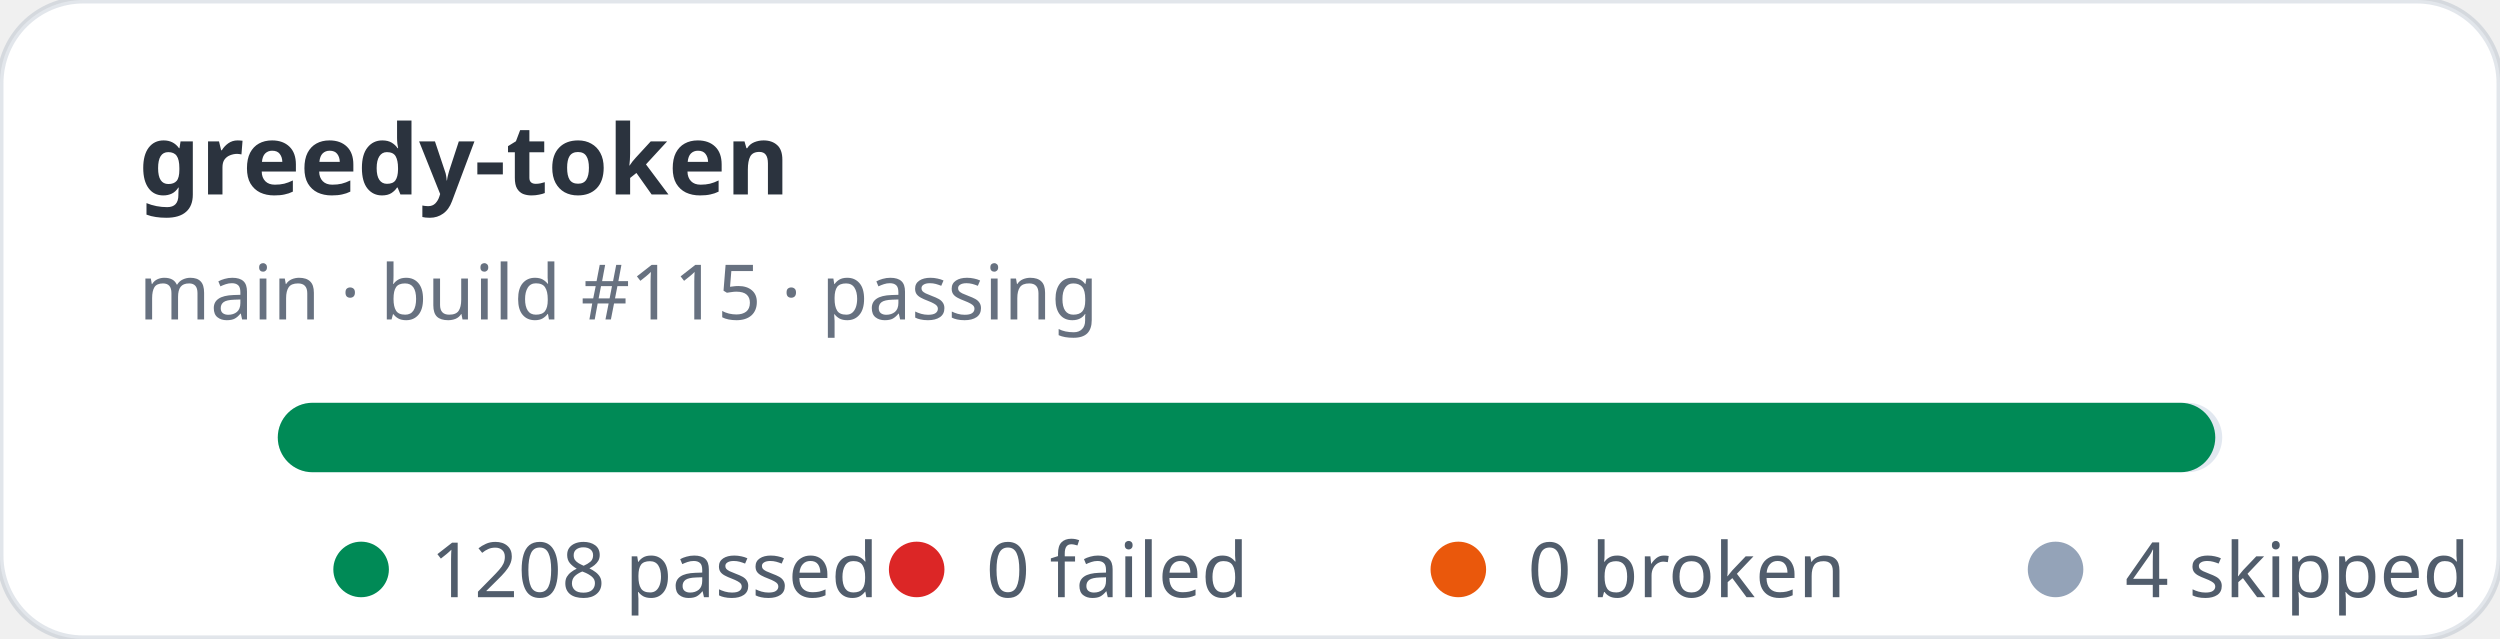
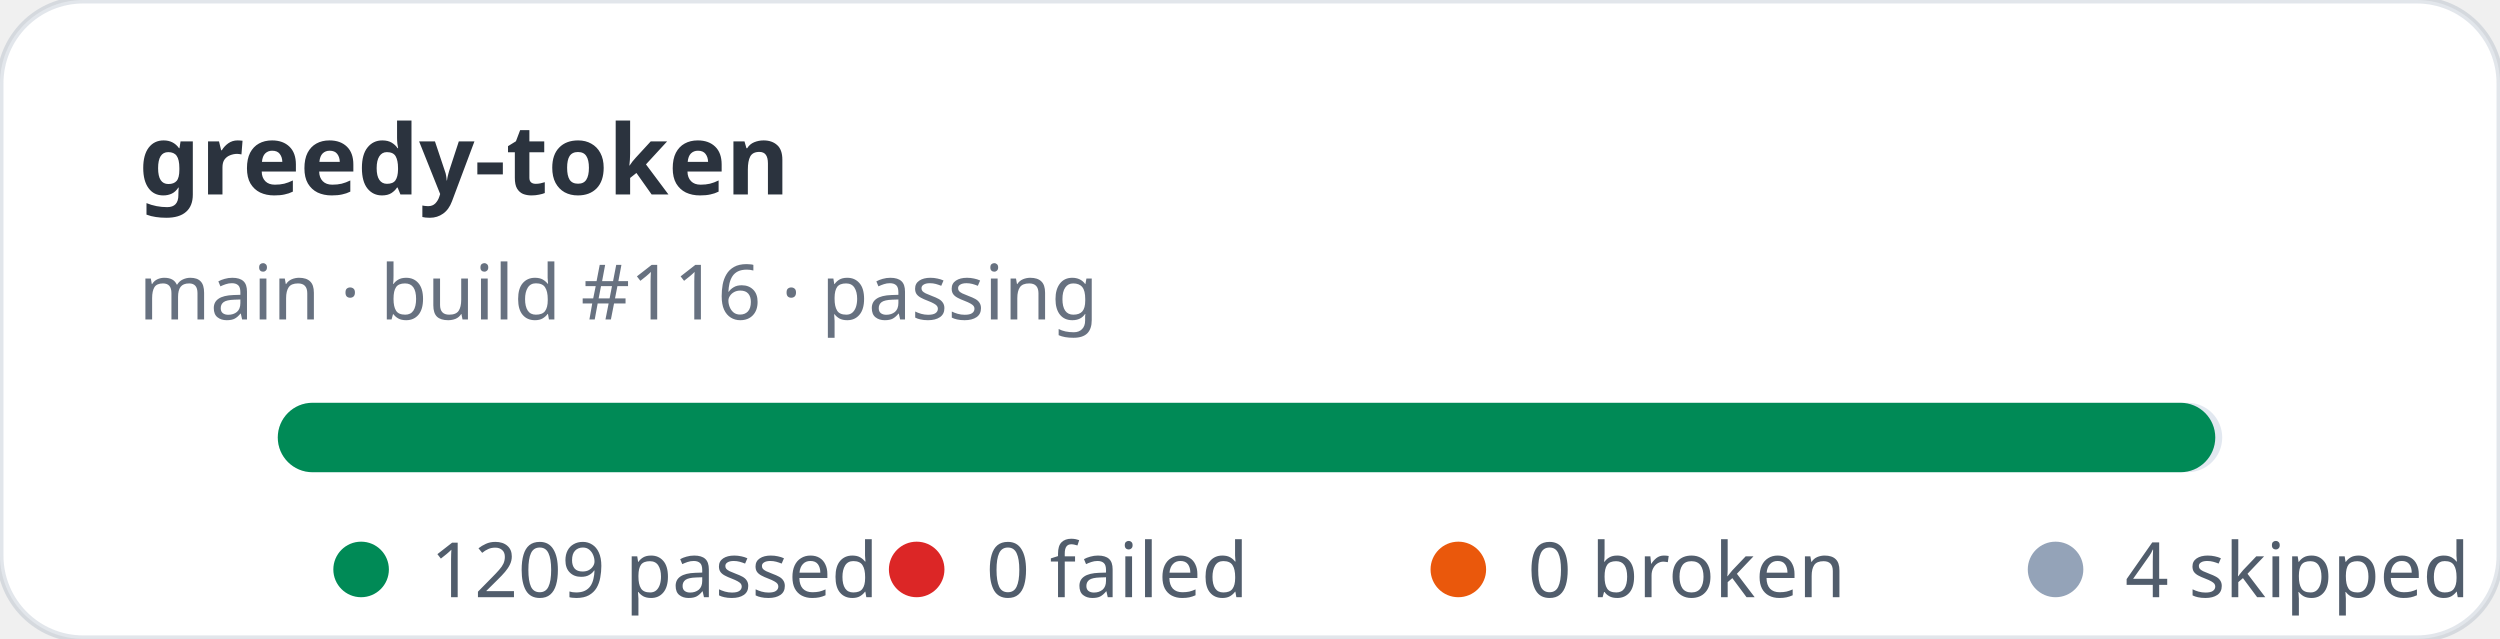
- <svg xmlns="http://www.w3.org/2000/svg" width="360" height="92" viewBox="0 0 360 92" role="img" aria-label="greedy-token stats: 1208 passed, 0 failed">
+ <svg xmlns="http://www.w3.org/2000/svg" width="360" height="92" viewBox="0 0 360 92" role="img" aria-label="greedy-token stats: 1209 passed, 0 failed">
  <rect width="360" height="92" rx="12" fill="#ffffff" stroke="rgba(11,48,86,0.12)" />
  <text x="20" y="28" fill="rgba(1,10,24,0.83)" font-family="ui-sans-serif,system-ui,sans-serif" font-size="14" font-weight="700">greedy-token</text>
-   <text x="20" y="46" fill="rgba(2,19,44,0.6)" font-family="ui-sans-serif,system-ui,sans-serif" font-size="11">main · build #115 · passing</text>
+   <text x="20" y="46" fill="rgba(2,19,44,0.6)" font-family="ui-sans-serif,system-ui,sans-serif" font-size="11">main · build #116 · passing</text>
  <rect x="40" y="58" width="280" height="10" rx="5" fill="#e2e8f0" />
  <rect x="40" y="58" width="279" height="10" rx="5" fill="#008a56" />
  <g font-family="ui-sans-serif,system-ui,sans-serif" font-size="11" fill="rgba(1,18,40,0.68)">
    <circle cx="52" cy="82" r="4" fill="#008a56" />
-     <text x="62" y="86">1208 passed</text>
+     <text x="62" y="86">1209 passed</text>
    <circle cx="132" cy="82" r="4" fill="#dc2626" />
    <text x="142" y="86">0 failed</text>
    <circle cx="210" cy="82" r="4" fill="#ea580c" />
    <text x="220" y="86">0 broken</text>
    <circle cx="296" cy="82" r="4" fill="#94a3b8" />
    <text x="306" y="86">4 skipped</text>
  </g>
</svg>
